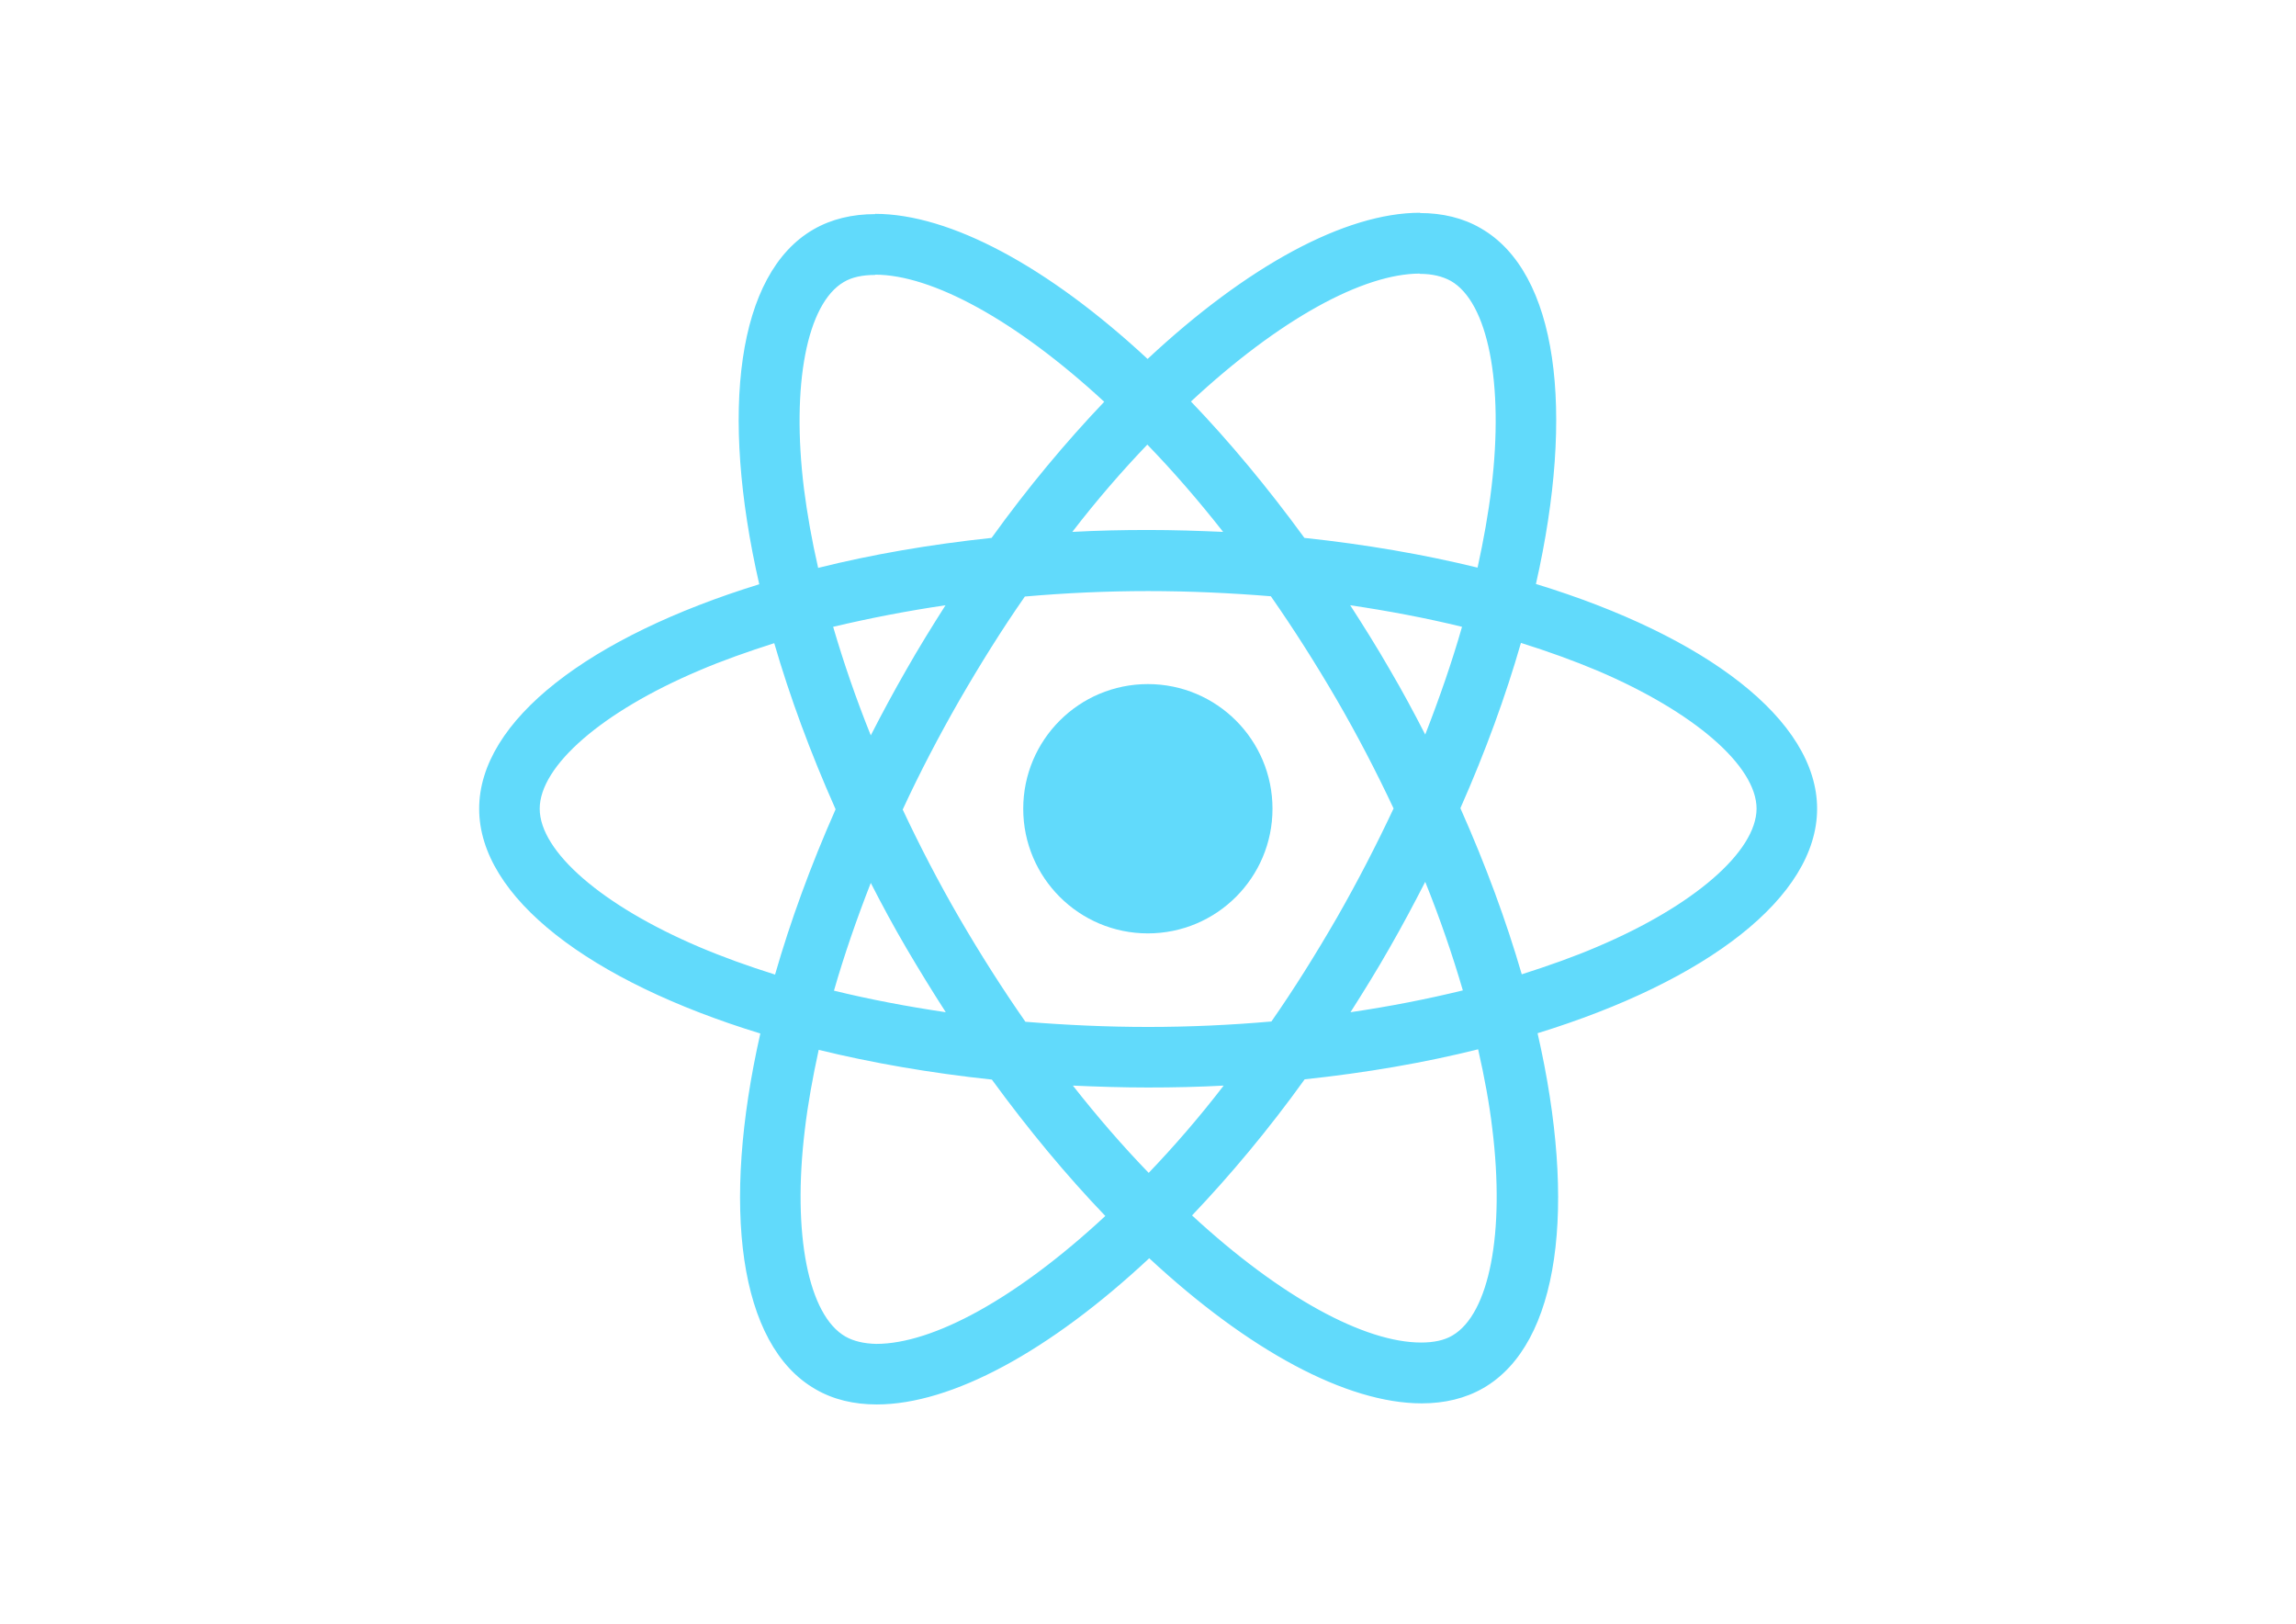
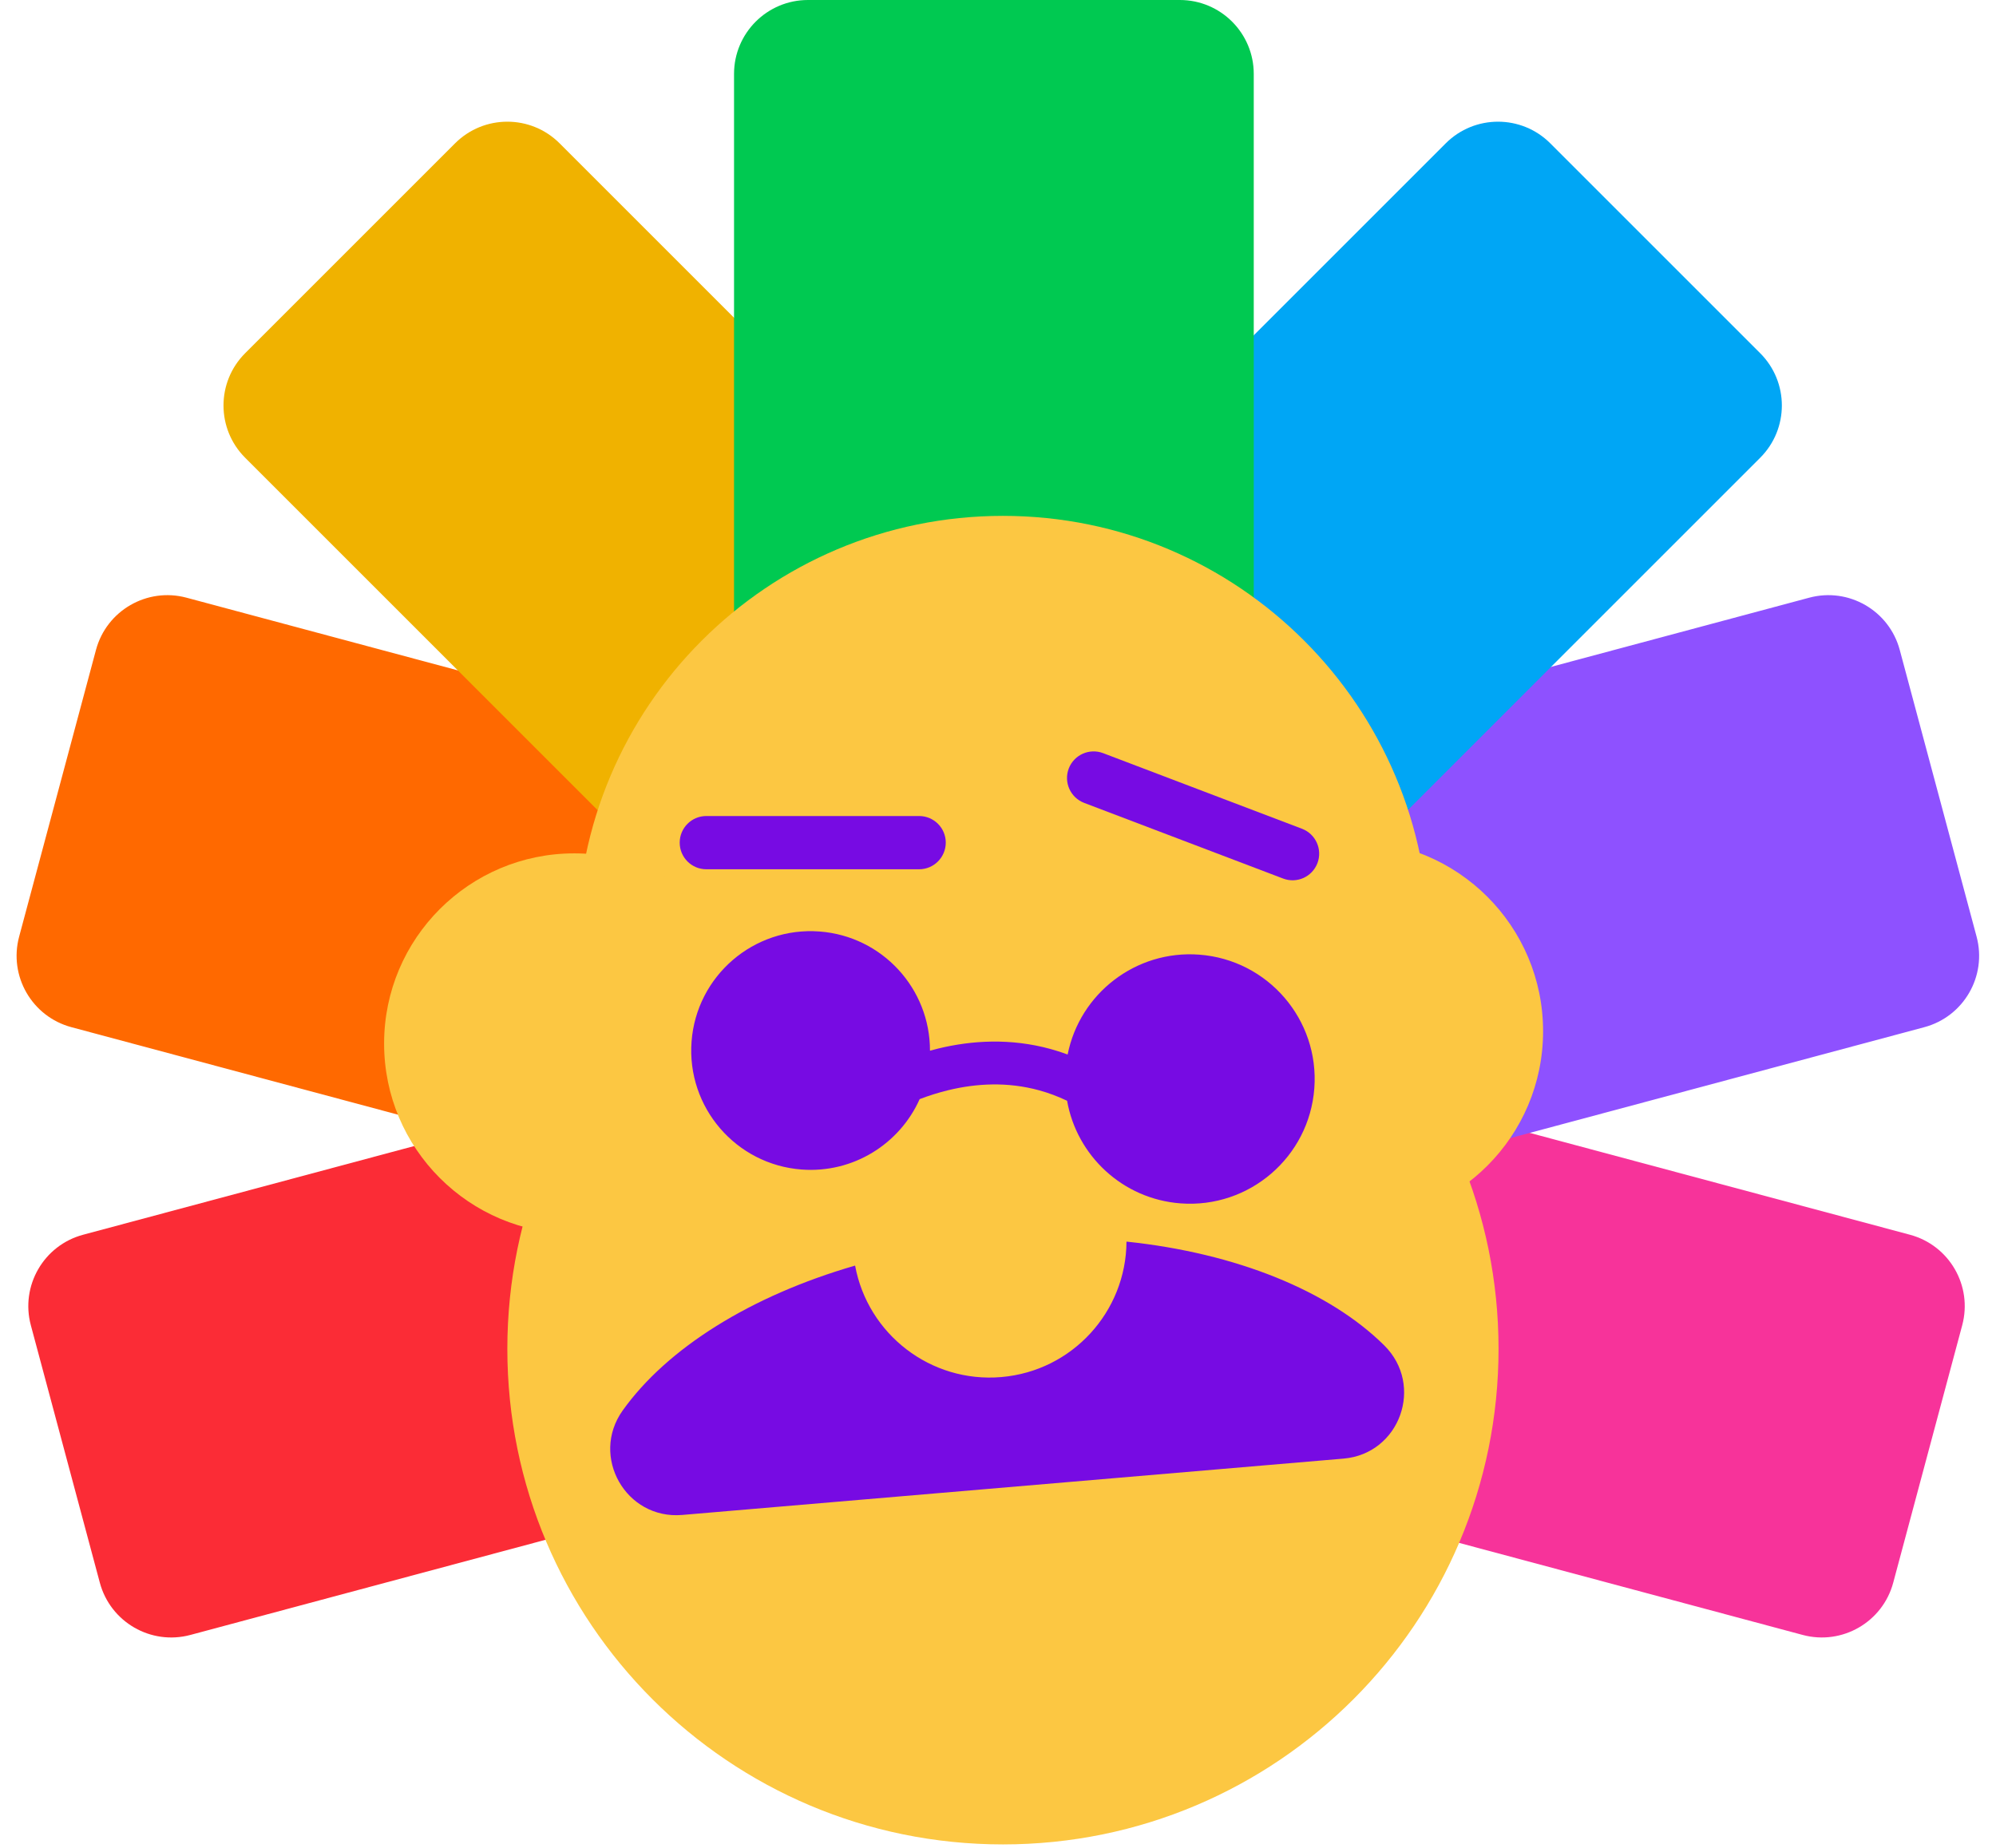
- <svg xmlns="http://www.w3.org/2000/svg" viewBox="0 0 841.9 595.3">
-   <g fill="#61DAFB">
-     <path d="M666.3 296.5c0-32.5-40.7-63.3-103.1-82.4 14.4-63.6 8-114.2-20.2-130.4-6.5-3.8-14.1-5.6-22.4-5.6v22.3c4.6 0 8.3.9 11.4 2.6 13.6 7.8 19.5 37.5 14.9 75.7-1.1 9.4-2.9 19.3-5.1 29.4-19.6-4.8-41-8.5-63.5-10.9-13.5-18.5-27.5-35.3-41.6-50 32.6-30.3 63.2-46.9 84-46.9V78c-27.5 0-63.5 19.6-99.9 53.6-36.4-33.8-72.4-53.2-99.9-53.2v22.3c20.7 0 51.4 16.5 84 46.6-14 14.7-28 31.4-41.3 49.9-22.6 2.4-44 6.1-63.6 11-2.3-10-4-19.7-5.2-29-4.7-38.2 1.1-67.9 14.6-75.8 3-1.8 6.9-2.6 11.5-2.6V78.5c-8.4 0-16 1.8-22.6 5.6-28.1 16.2-34.4 66.7-19.9 130.1-62.2 19.2-102.7 49.9-102.7 82.3 0 32.5 40.7 63.3 103.1 82.4-14.4 63.6-8 114.2 20.2 130.4 6.5 3.8 14.1 5.6 22.5 5.6 27.5 0 63.5-19.6 99.9-53.6 36.4 33.8 72.4 53.2 99.9 53.2 8.4 0 16-1.8 22.6-5.6 28.1-16.2 34.4-66.7 19.9-130.1 62-19.1 102.5-49.9 102.5-82.3zm-130.2-66.7c-3.7 12.9-8.3 26.2-13.5 39.5-4.1-8-8.4-16-13.1-24-4.6-8-9.5-15.8-14.4-23.4 14.2 2.1 27.9 4.7 41 7.9zm-45.8 106.5c-7.8 13.5-15.8 26.3-24.1 38.2-14.9 1.3-30 2-45.2 2-15.1 0-30.2-.7-45-1.9-8.3-11.9-16.4-24.6-24.2-38-7.6-13.1-14.5-26.4-20.8-39.8 6.2-13.4 13.2-26.8 20.7-39.9 7.8-13.5 15.8-26.3 24.1-38.2 14.9-1.3 30-2 45.2-2 15.1 0 30.2.7 45 1.9 8.3 11.9 16.4 24.6 24.2 38 7.6 13.1 14.5 26.4 20.8 39.8-6.3 13.4-13.2 26.8-20.7 39.9zm32.3-13c5.4 13.4 10 26.8 13.8 39.8-13.1 3.2-26.9 5.9-41.2 8 4.9-7.7 9.8-15.6 14.4-23.7 4.6-8 8.9-16.1 13-24.1zM421.2 430c-9.3-9.6-18.6-20.3-27.8-32 9 .4 18.2.7 27.5.7 9.4 0 18.7-.2 27.8-.7-9 11.7-18.3 22.4-27.5 32zm-74.4-58.9c-14.2-2.1-27.9-4.7-41-7.9 3.7-12.9 8.3-26.2 13.5-39.5 4.1 8 8.4 16 13.1 24 4.7 8 9.5 15.8 14.4 23.4zM420.7 163c9.3 9.6 18.6 20.3 27.8 32-9-.4-18.2-.7-27.5-.7-9.4 0-18.7.2-27.8.7 9-11.7 18.3-22.4 27.5-32zm-74 58.9c-4.9 7.7-9.8 15.6-14.4 23.7-4.6 8-8.9 16-13 24-5.4-13.4-10-26.8-13.8-39.8 13.1-3.1 26.9-5.8 41.2-7.9zm-90.5 125.2c-35.4-15.1-58.3-34.9-58.3-50.6 0-15.7 22.9-35.6 58.3-50.6 8.6-3.7 18-7 27.7-10.1 5.7 19.6 13.2 40 22.5 60.9-9.2 20.8-16.6 41.1-22.2 60.6-9.9-3.1-19.3-6.5-28-10.2zM310 490c-13.6-7.8-19.5-37.5-14.9-75.7 1.1-9.4 2.9-19.3 5.1-29.4 19.6 4.8 41 8.5 63.5 10.9 13.5 18.5 27.5 35.3 41.6 50-32.6 30.3-63.2 46.9-84 46.9-4.5-.1-8.3-1-11.3-2.7zm237.2-76.2c4.7 38.2-1.1 67.9-14.6 75.8-3 1.8-6.9 2.6-11.5 2.6-20.7 0-51.4-16.5-84-46.6 14-14.7 28-31.4 41.3-49.9 22.6-2.4 44-6.1 63.6-11 2.3 10.1 4.1 19.8 5.2 29.1zm38.5-66.7c-8.6 3.7-18 7-27.7 10.1-5.7-19.6-13.2-40-22.5-60.9 9.2-20.8 16.6-41.1 22.2-60.6 9.9 3.1 19.3 6.5 28.1 10.2 35.4 15.1 58.3 34.9 58.3 50.6-.1 15.7-23 35.6-58.4 50.6zM320.8 78.4z" />
-     <circle cx="420.9" cy="296.5" r="45.7" />
-     <path d="M520.5 78.1z" />
-   </g>
+ <svg xmlns="http://www.w3.org/2000/svg" width="216" height="200" viewBox="0 0 216 200" fill="none">
+   <rect x="214.414" y="135.711" width="44.843" height="72.273" rx="8" transform="rotate(105 214.414 135.711)" fill="#F7339A" />
+   <rect x="12.873" y="179.026" width="44.843" height="72.273" rx="8" transform="rotate(-105 12.8735 179.026)" fill="#FB2C36" />
+   <rect x="203.515" y="62.62" width="48.125" height="77.562" rx="8" transform="rotate(75 203.515 62.62)" fill="#8E51FF" />
+   <rect y="109.105" width="48.125" height="77.562" rx="8" transform="rotate(-75 0 109.105)" fill="#FF6900" />
+   <rect x="162.11" y="9.857" width="48.125" height="77.562" rx="8" transform="rotate(45 162.11 9.85687)" fill="#00A6F5" />
+   <rect x="20.873" y="43.886" width="48.125" height="77.562" rx="8" transform="rotate(-45 20.8733 43.8862)" fill="#F0B200" />
+   <rect x="79.435" y="6.10352e-05" width="56.242" height="86.392" rx="8" fill="#00C951" />
+   <path d="M108.535 199.628C138.155 199.628 162.167 175.616 162.167 145.995C162.167 116.375 138.155 92.363 108.535 92.363C78.914 92.363 54.902 116.375 54.902 145.995C54.902 175.616 78.914 199.628 108.535 199.628Z" fill="#FCC742" />
+   <path d="M108.535 148.025C133.992 148.025 154.63 127.387 154.63 101.93C154.63 76.472 133.992 55.834 108.535 55.834C83.077 55.834 62.439 76.472 62.439 101.93C62.439 127.387 83.077 148.025 108.535 148.025Z" fill="#FCC742" />
+   <path d="M146.403 132.198C157.771 132.198 166.987 122.982 166.987 111.614C166.987 100.246 157.771 91.031 146.403 91.031C135.035 91.031 125.82 100.246 125.82 111.614C125.82 122.982 135.035 132.198 146.403 132.198Z" fill="#FCC742" />
+   <path d="M62.149 133.529C73.517 133.529 82.733 124.314 82.733 112.946C82.733 101.578 73.517 92.363 62.149 92.363C50.782 92.363 41.566 101.578 41.566 112.946C41.566 124.314 50.782 133.529 62.149 133.529Z" fill="#FCC742" />
+   <path d="M121.905 134.384C121.864 141.959 116.052 148.389 108.356 149.045C100.696 149.697 93.901 144.393 92.536 136.979C81.212 140.254 72.176 145.941 67.384 152.663C63.839 157.638 67.733 164.487 73.823 163.969L145.391 157.871C151.497 157.351 154.152 149.927 149.799 145.619C143.857 139.73 133.813 135.633 121.905 134.384Z" fill="#770BE3" />
+   <path d="M99.466 94.085H76.436C74.847 94.085 73.555 92.797 73.555 91.203C73.555 89.614 74.842 88.321 76.436 88.321H99.466C101.055 88.321 102.348 89.608 102.348 91.203C102.342 92.792 101.055 94.085 99.466 94.085Z" fill="#770BE3" />
+   <path d="M138.853 95.088L117.325 86.901C115.84 86.332 115.092 84.674 115.655 83.184C116.223 81.7 117.881 80.952 119.371 81.514L140.9 89.701C142.384 90.269 143.132 91.927 142.57 93.418C142.002 94.908 140.343 95.656 138.853 95.088Z" fill="#770BE3" />
+   <path d="M74.838 112.732C75.373 105.618 81.574 100.284 88.688 100.819C95.484 101.33 100.655 107.011 100.638 113.72C100.936 113.638 101.237 113.558 101.543 113.484C105.132 112.616 109.325 112.336 113.709 113.544C114.318 113.711 114.927 113.908 115.536 114.133C116.849 107.538 122.907 102.809 129.783 103.326C137.216 103.885 142.789 110.364 142.231 117.798C141.672 125.231 135.193 130.805 127.759 130.246C121.477 129.774 116.523 125.073 115.477 119.141C114.463 118.657 113.461 118.287 112.478 118.016C109.022 117.064 105.649 117.263 102.635 117.992C101.537 118.258 100.494 118.593 99.521 118.963C97.363 123.802 92.339 127.003 86.751 126.583C79.637 126.048 74.303 119.847 74.838 112.732Z" fill="#770BE3" />
</svg>
